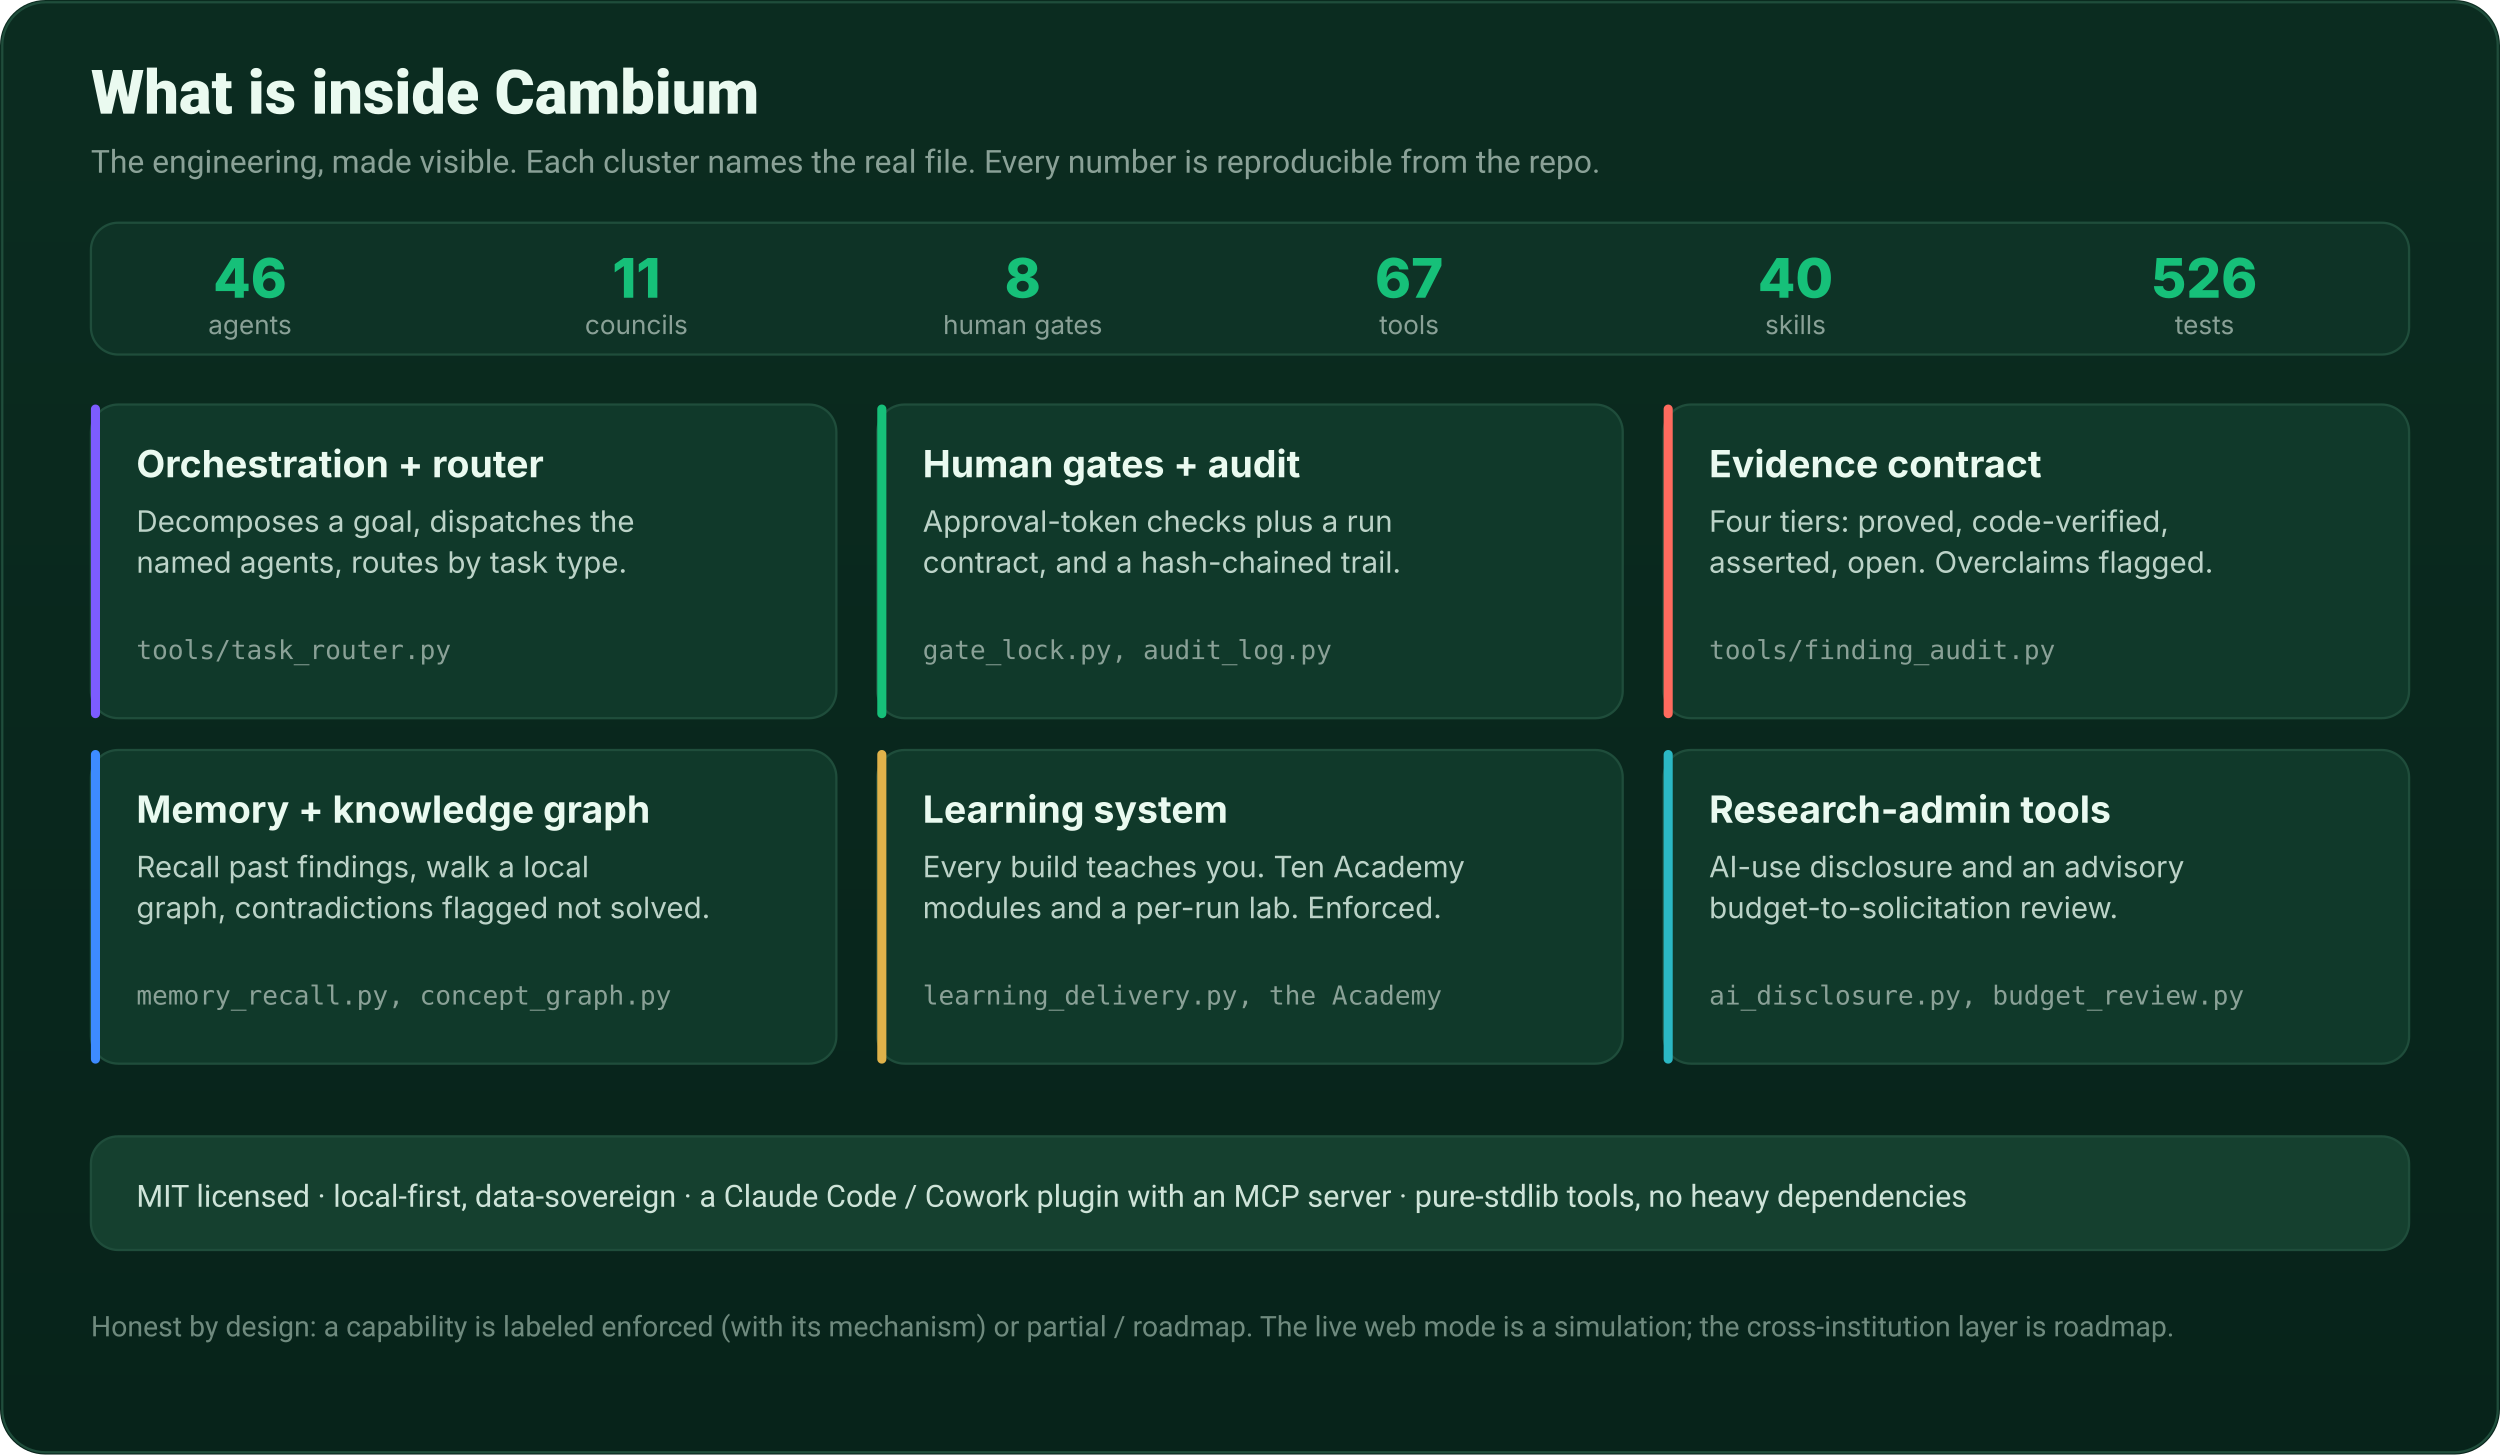
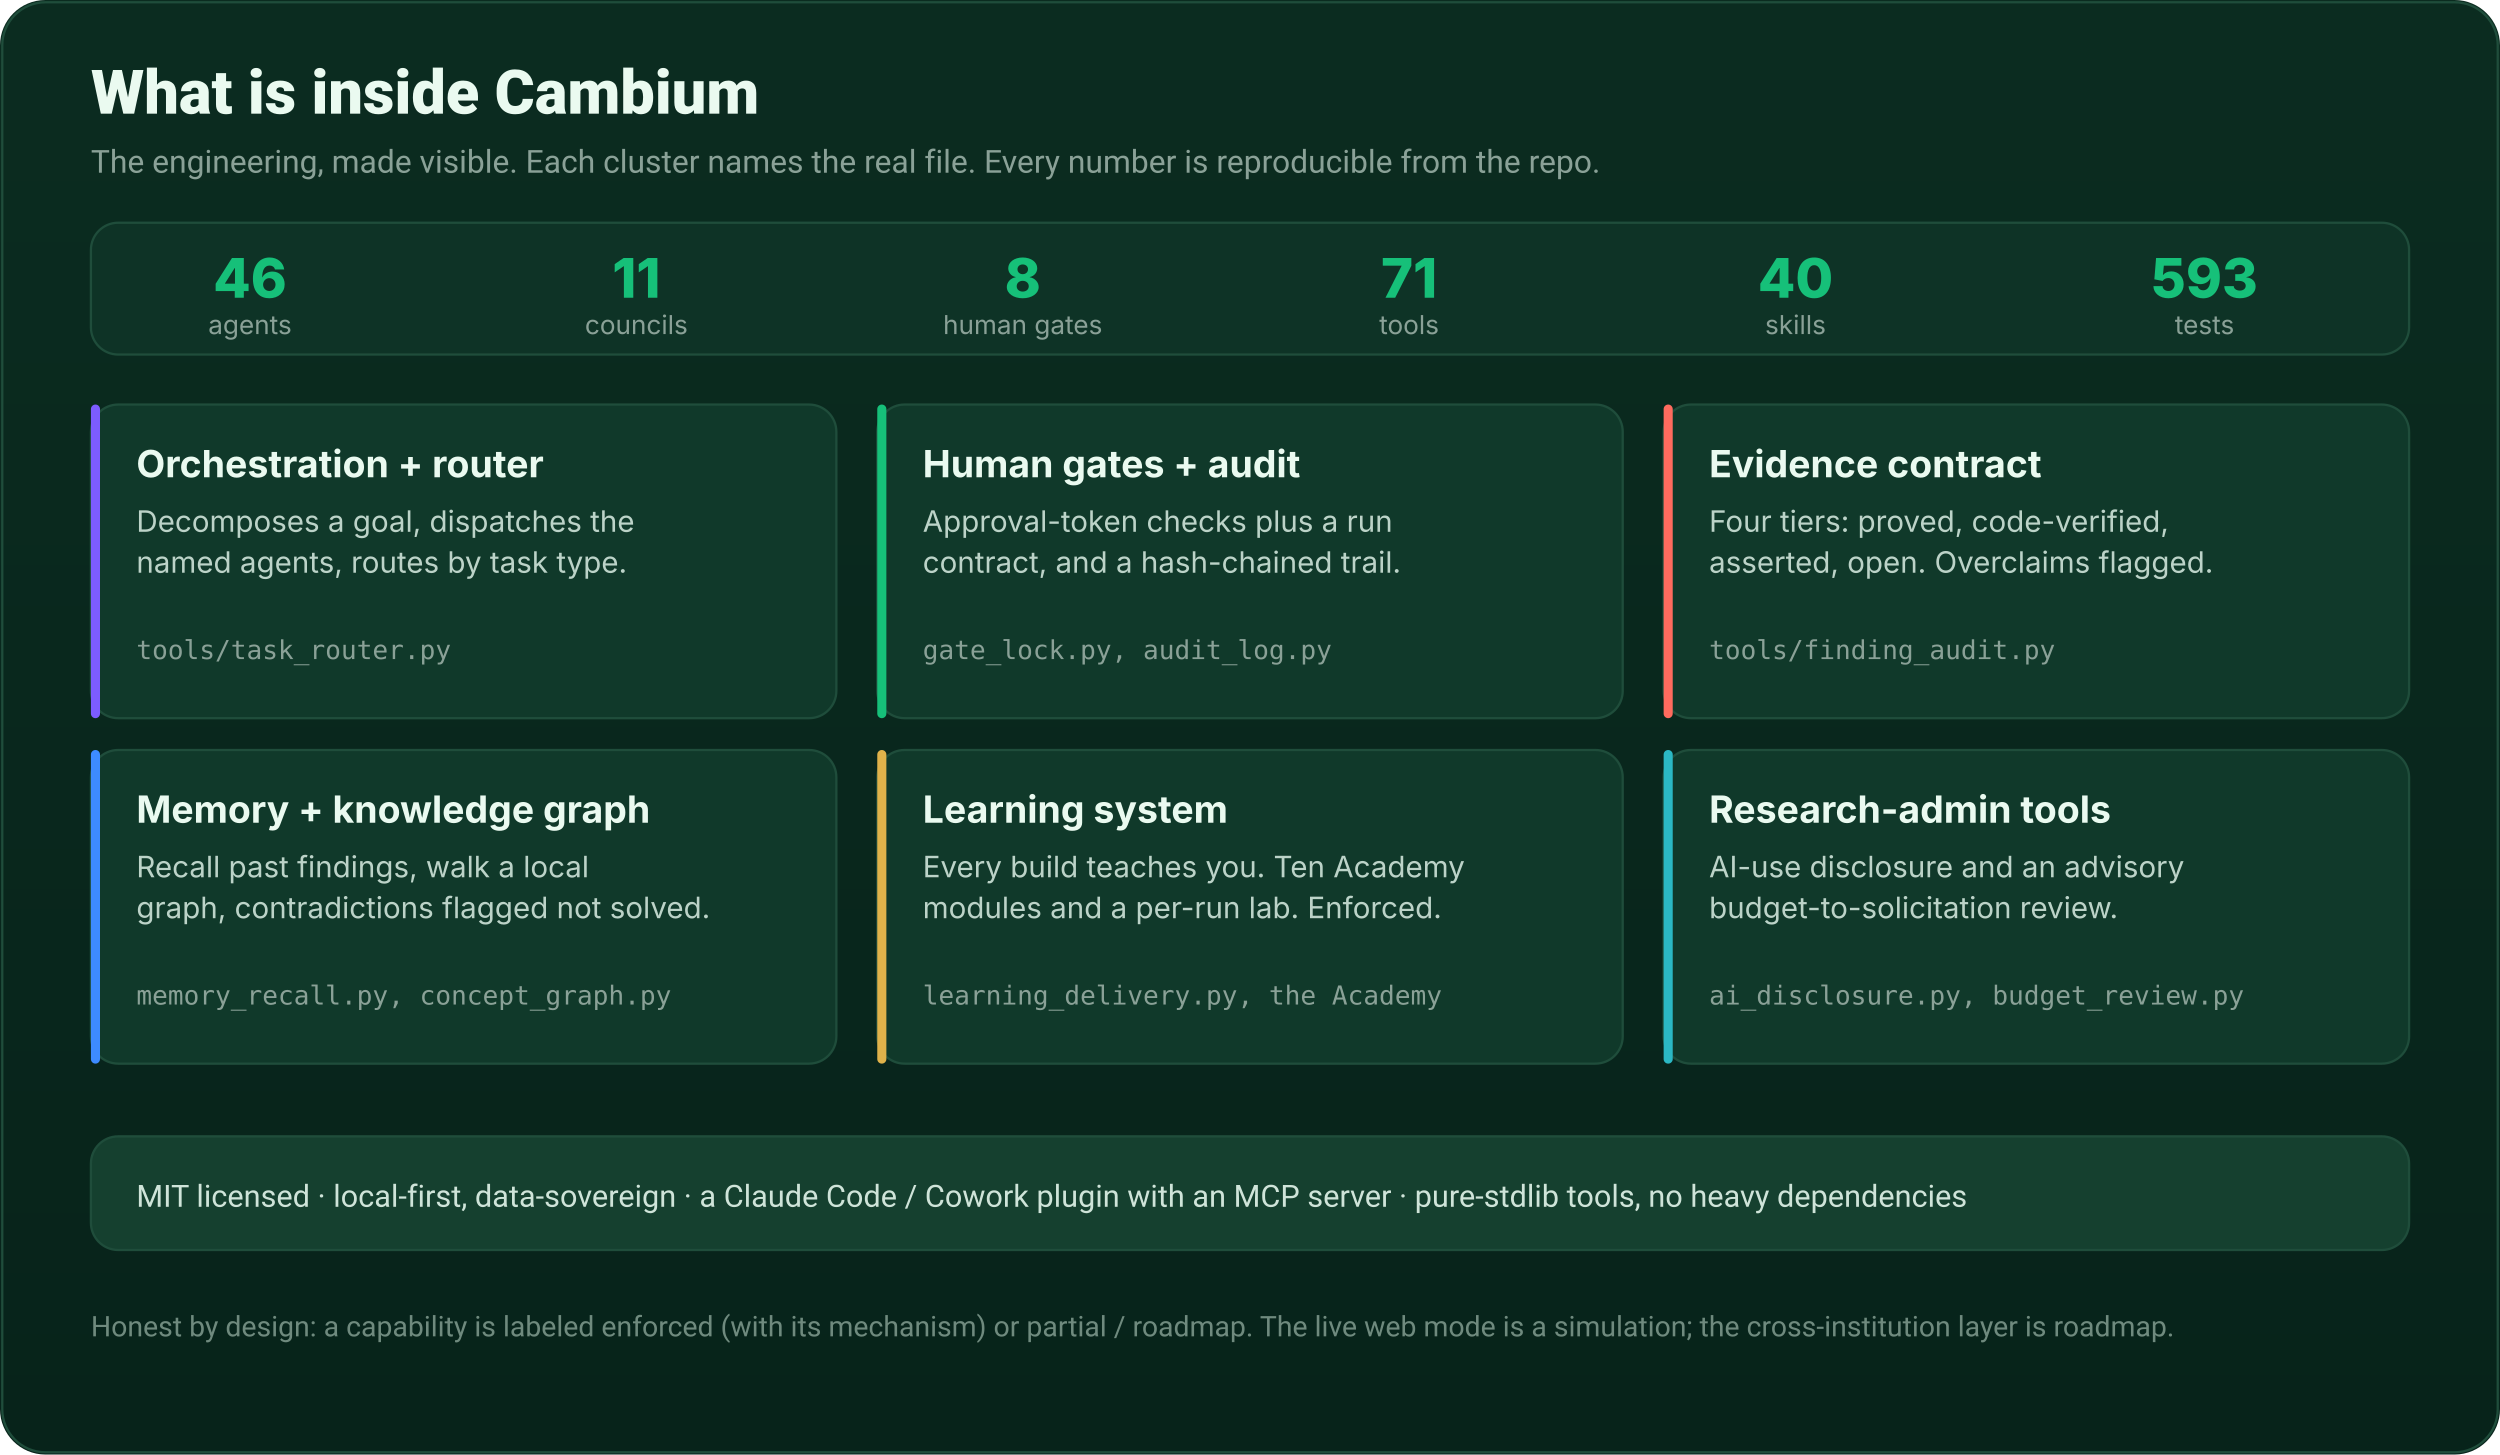
- <svg xmlns="http://www.w3.org/2000/svg" viewBox="0 0 1100 640" font-family="-apple-system,BlinkMacSystemFont,'Segoe UI',Roboto,Helvetica,Arial,sans-serif" role="img" aria-label="What is inside Cambium: capacity band (46 agents, 11 councils, 8 gates, 67 tools, 40 skills, 526 tests) and six engineering clusters: orchestration and router, human gates and audit, the evidence contract, memory and knowledge graph, the learning system, and research-administration tools, each naming its real file.">
+ <svg xmlns="http://www.w3.org/2000/svg" viewBox="0 0 1100 640" font-family="-apple-system,BlinkMacSystemFont,'Segoe UI',Roboto,Helvetica,Arial,sans-serif" role="img" aria-label="What is inside Cambium: capacity band (46 agents, 11 councils, 8 gates, 71 tools, 40 skills, 593 tests) and six engineering clusters: orchestration and router, human gates and audit, the evidence contract, memory and knowledge graph, the learning system, and research-administration tools, each naming its real file.">
  <defs>
    <linearGradient id="cbg" x1="0" y1="0" x2="0" y2="1">
      <stop offset="0%" stop-color="#0b2c20" />
      <stop offset="100%" stop-color="#07231a" />
    </linearGradient>
  </defs>
  <rect width="1100" height="640" rx="20" fill="url(#cbg)" />
  <rect x="1" y="1" width="1098" height="638" rx="19" fill="none" stroke="#1F4D3B" />
  <text x="40" y="50" font-size="27" font-weight="800" fill="#eafaf0">What is inside Cambium</text>
  <text x="40" y="76" font-size="14" fill="#8AA197">The engineering, made visible. Each cluster names the real file. Every number is reproducible from the repo.</text>
  <g transform="translate(40,98)">
    <rect width="1020" height="58" rx="12" fill="#0E3326" stroke="#1F4D3B" />
    <g font-family="-apple-system,Segoe UI,sans-serif">
      <text x="70" y="33" text-anchor="middle" font-size="24" font-weight="800" fill="#16C079">46</text>
      <text x="70" y="49" text-anchor="middle" font-size="11.5" fill="#8AA197">agents</text>
      <text x="240" y="33" text-anchor="middle" font-size="24" font-weight="800" fill="#16C079">11</text>
      <text x="240" y="49" text-anchor="middle" font-size="11.5" fill="#8AA197">councils</text>
      <text x="410" y="33" text-anchor="middle" font-size="24" font-weight="800" fill="#16C079">8</text>
      <text x="410" y="49" text-anchor="middle" font-size="11.5" fill="#8AA197">human gates</text>
-       <text x="580" y="33" text-anchor="middle" font-size="24" font-weight="800" fill="#16C079">67</text>
+       <text x="580" y="33" text-anchor="middle" font-size="24" font-weight="800" fill="#16C079">71</text>
      <text x="580" y="49" text-anchor="middle" font-size="11.5" fill="#8AA197">tools</text>
      <text x="750" y="33" text-anchor="middle" font-size="24" font-weight="800" fill="#16C079">40</text>
      <text x="750" y="49" text-anchor="middle" font-size="11.5" fill="#8AA197">skills</text>
-       <text x="930" y="33" text-anchor="middle" font-size="24" font-weight="800" fill="#16C079">526</text>
+       <text x="930" y="33" text-anchor="middle" font-size="24" font-weight="800" fill="#16C079">593</text>
      <text x="930" y="49" text-anchor="middle" font-size="11.5" fill="#8AA197">tests</text>
    </g>
  </g>
  <g font-family="-apple-system,Segoe UI,sans-serif">
    <g transform="translate(40,178)">
      <rect width="328" height="138" rx="12" fill="#10392a" stroke="#1F4D3B" stroke-left="3" />
      <rect width="4" height="138" rx="2" fill="#7C5CFF" />
      <text x="20" y="32" font-size="16.5" font-weight="700" fill="#eafaf0">Orchestration + router</text>
      <text x="20" y="56" font-size="13" fill="#bcd3c8">Decomposes a goal, dispatches the</text>
      <text x="20" y="74" font-size="13" fill="#bcd3c8">named agents, routes by task type.</text>
      <text x="20" y="112" font-size="11.5" font-family="ui-monospace,monospace" fill="#8AA197">tools/task_router.py</text>
    </g>
    <g transform="translate(386,178)">
      <rect width="328" height="138" rx="12" fill="#10392a" stroke="#1F4D3B" />
      <rect width="4" height="138" rx="2" fill="#16C079" />
      <text x="20" y="32" font-size="16.5" font-weight="700" fill="#eafaf0">Human gates + audit</text>
      <text x="20" y="56" font-size="13" fill="#bcd3c8">Approval-token checks plus a run</text>
      <text x="20" y="74" font-size="13" fill="#bcd3c8">contract, and a hash-chained trail.</text>
      <text x="20" y="112" font-size="11.5" font-family="ui-monospace,monospace" fill="#8AA197">gate_lock.py, audit_log.py</text>
    </g>
    <g transform="translate(732,178)">
      <rect width="328" height="138" rx="12" fill="#10392a" stroke="#1F4D3B" />
      <rect width="4" height="138" rx="2" fill="#FF6B5E" />
      <text x="20" y="32" font-size="16.5" font-weight="700" fill="#eafaf0">Evidence contract</text>
      <text x="20" y="56" font-size="13" fill="#bcd3c8">Four tiers: proved, code-verified,</text>
      <text x="20" y="74" font-size="13" fill="#bcd3c8">asserted, open. Overclaims flagged.</text>
      <text x="20" y="112" font-size="11.5" font-family="ui-monospace,monospace" fill="#8AA197">tools/finding_audit.py</text>
    </g>
    <g transform="translate(40,330)">
      <rect width="328" height="138" rx="12" fill="#10392a" stroke="#1F4D3B" />
      <rect width="4" height="138" rx="2" fill="#3D8BFF" />
      <text x="20" y="32" font-size="16.5" font-weight="700" fill="#eafaf0">Memory + knowledge graph</text>
      <text x="20" y="56" font-size="13" fill="#bcd3c8">Recall past findings, walk a local</text>
      <text x="20" y="74" font-size="13" fill="#bcd3c8">graph, contradictions flagged not solved.</text>
      <text x="20" y="112" font-size="11.5" font-family="ui-monospace,monospace" fill="#8AA197">memory_recall.py, concept_graph.py</text>
    </g>
    <g transform="translate(386,330)">
      <rect width="328" height="138" rx="12" fill="#10392a" stroke="#1F4D3B" />
      <rect width="4" height="138" rx="2" fill="#E0B24A" />
      <text x="20" y="32" font-size="16.5" font-weight="700" fill="#eafaf0">Learning system</text>
      <text x="20" y="56" font-size="13" fill="#bcd3c8">Every build teaches you. Ten Academy</text>
      <text x="20" y="74" font-size="13" fill="#bcd3c8">modules and a per-run lab. Enforced.</text>
      <text x="20" y="112" font-size="11.5" font-family="ui-monospace,monospace" fill="#8AA197">learning_delivery.py, the Academy</text>
    </g>
    <g transform="translate(732,330)">
      <rect width="328" height="138" rx="12" fill="#10392a" stroke="#1F4D3B" />
      <rect width="4" height="138" rx="2" fill="#2BB8C4" />
      <text x="20" y="32" font-size="16.5" font-weight="700" fill="#eafaf0">Research-admin tools</text>
      <text x="20" y="56" font-size="13" fill="#bcd3c8">AI-use disclosure and an advisory</text>
      <text x="20" y="74" font-size="13" fill="#bcd3c8">budget-to-solicitation review.</text>
      <text x="20" y="112" font-size="11.5" font-family="ui-monospace,monospace" fill="#8AA197">ai_disclosure.py, budget_review.py</text>
    </g>
  </g>
  <rect x="40" y="500" width="1020" height="50" rx="12" fill="#15402F" stroke="#1F4D3B" />
  <text x="60" y="531" font-size="13.5" fill="#cfe4d9">MIT licensed  ·  local-first, data-sovereign  ·  a Claude Code / Cowork plugin with an MCP server  ·  pure-stdlib tools, no heavy dependencies</text>
  <text x="40" y="588" font-size="12.5" fill="#6f8a7e">Honest by design: a capability is labeled enforced (with its mechanism) or partial / roadmap. The live web mode is a simulation; the cross-institution layer is roadmap.</text>
</svg>
